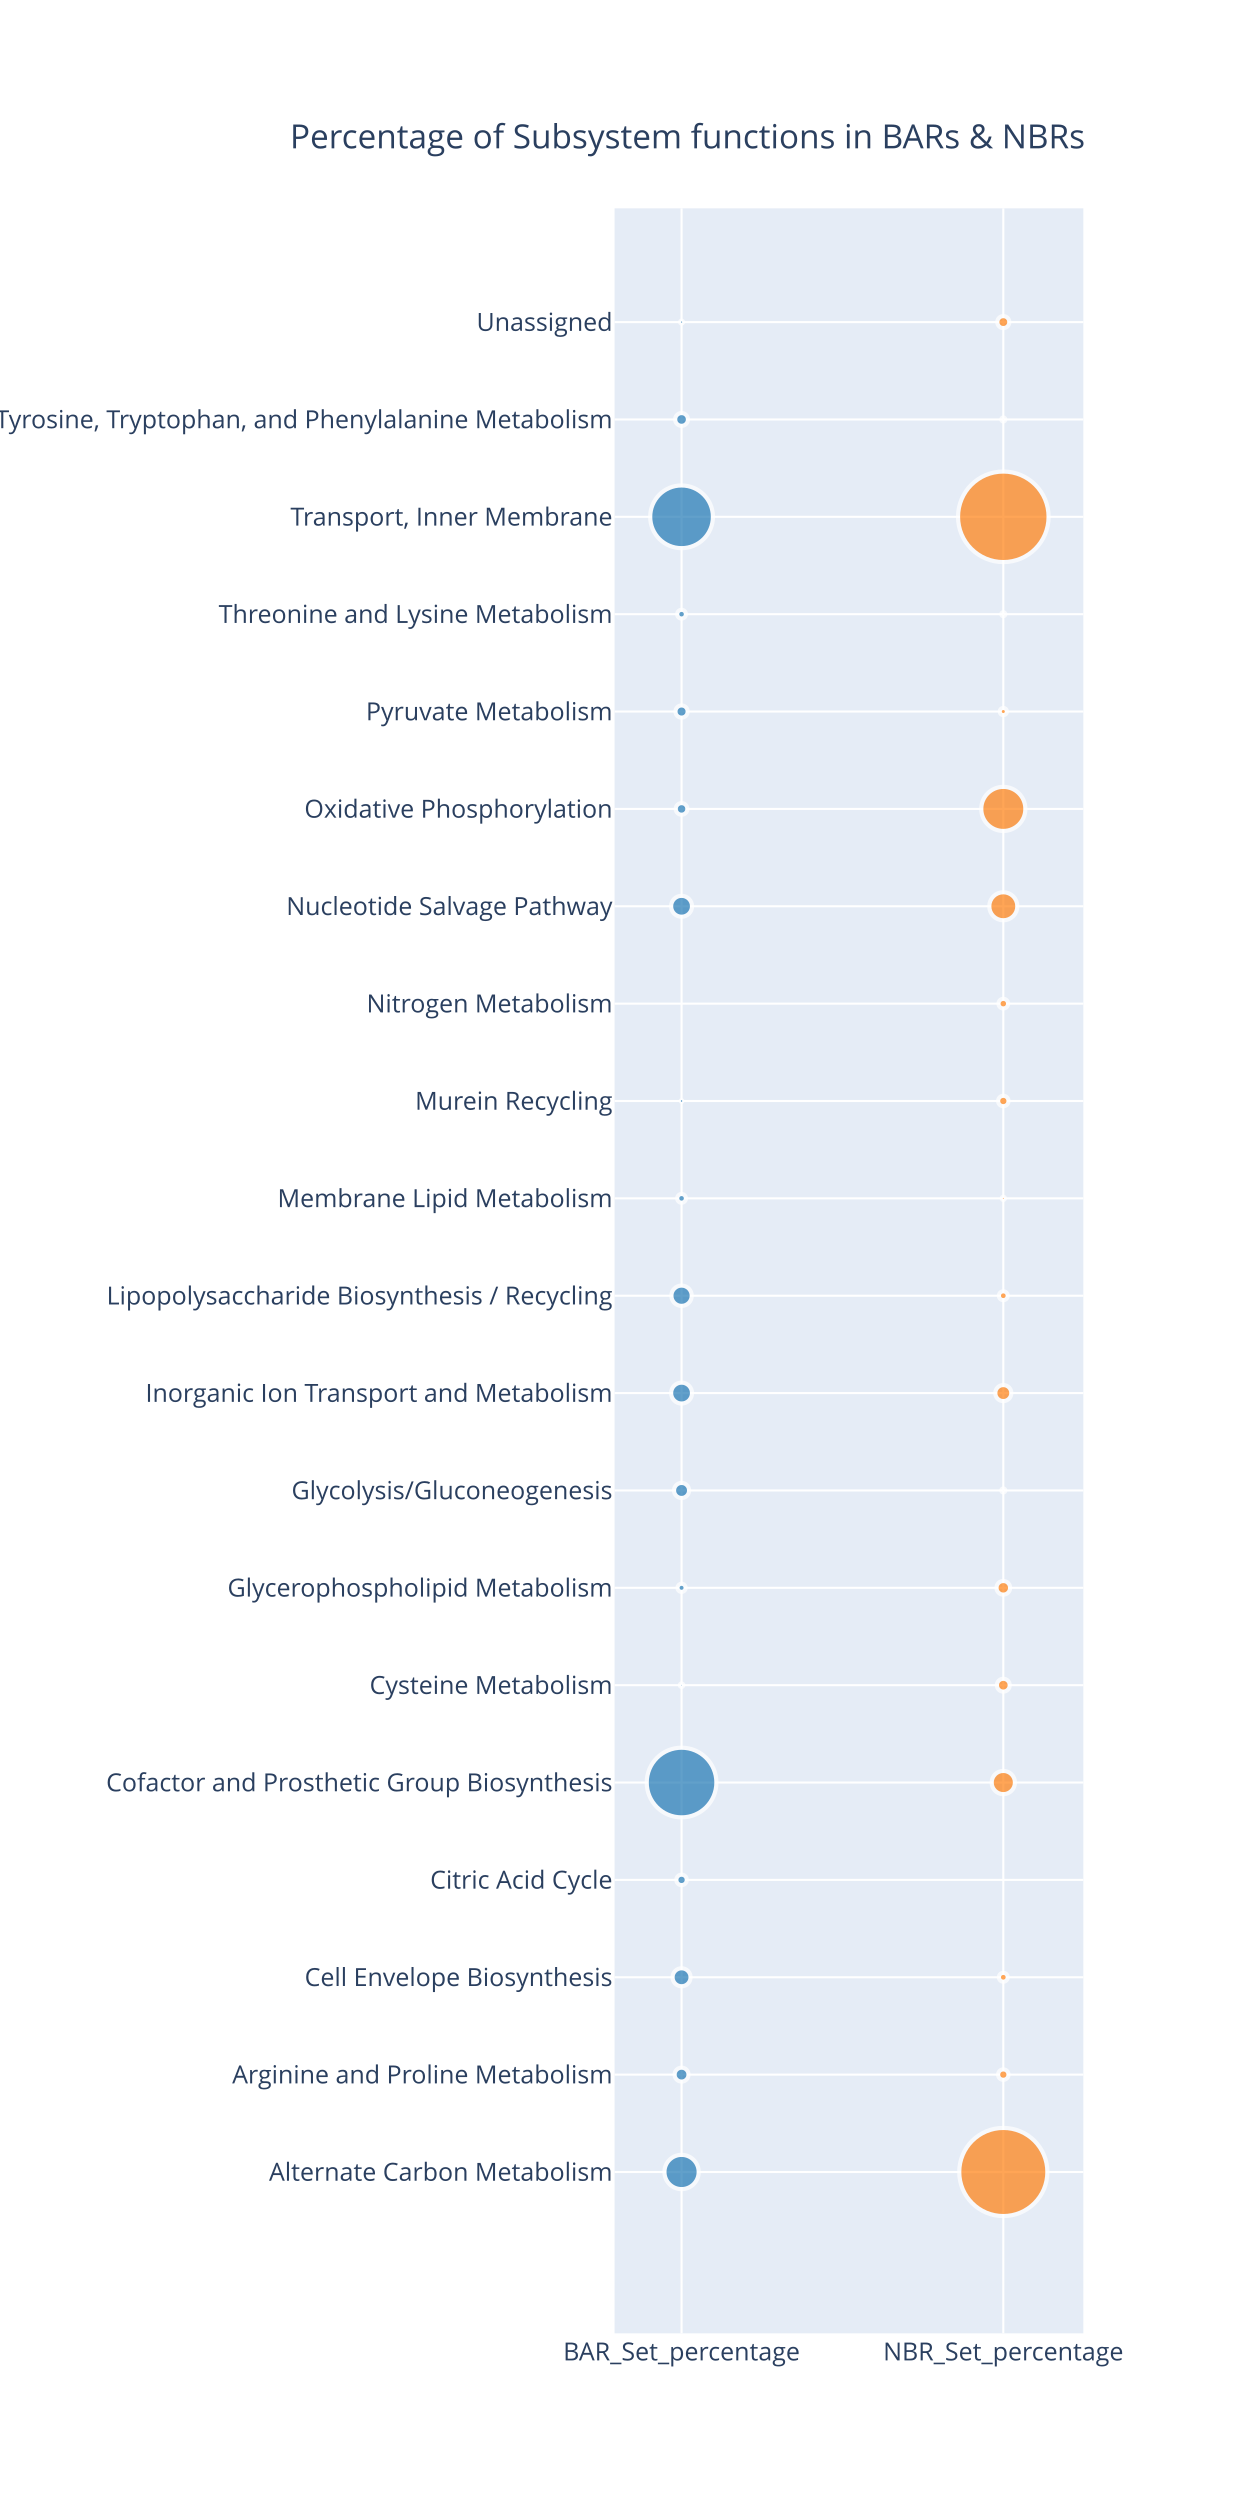
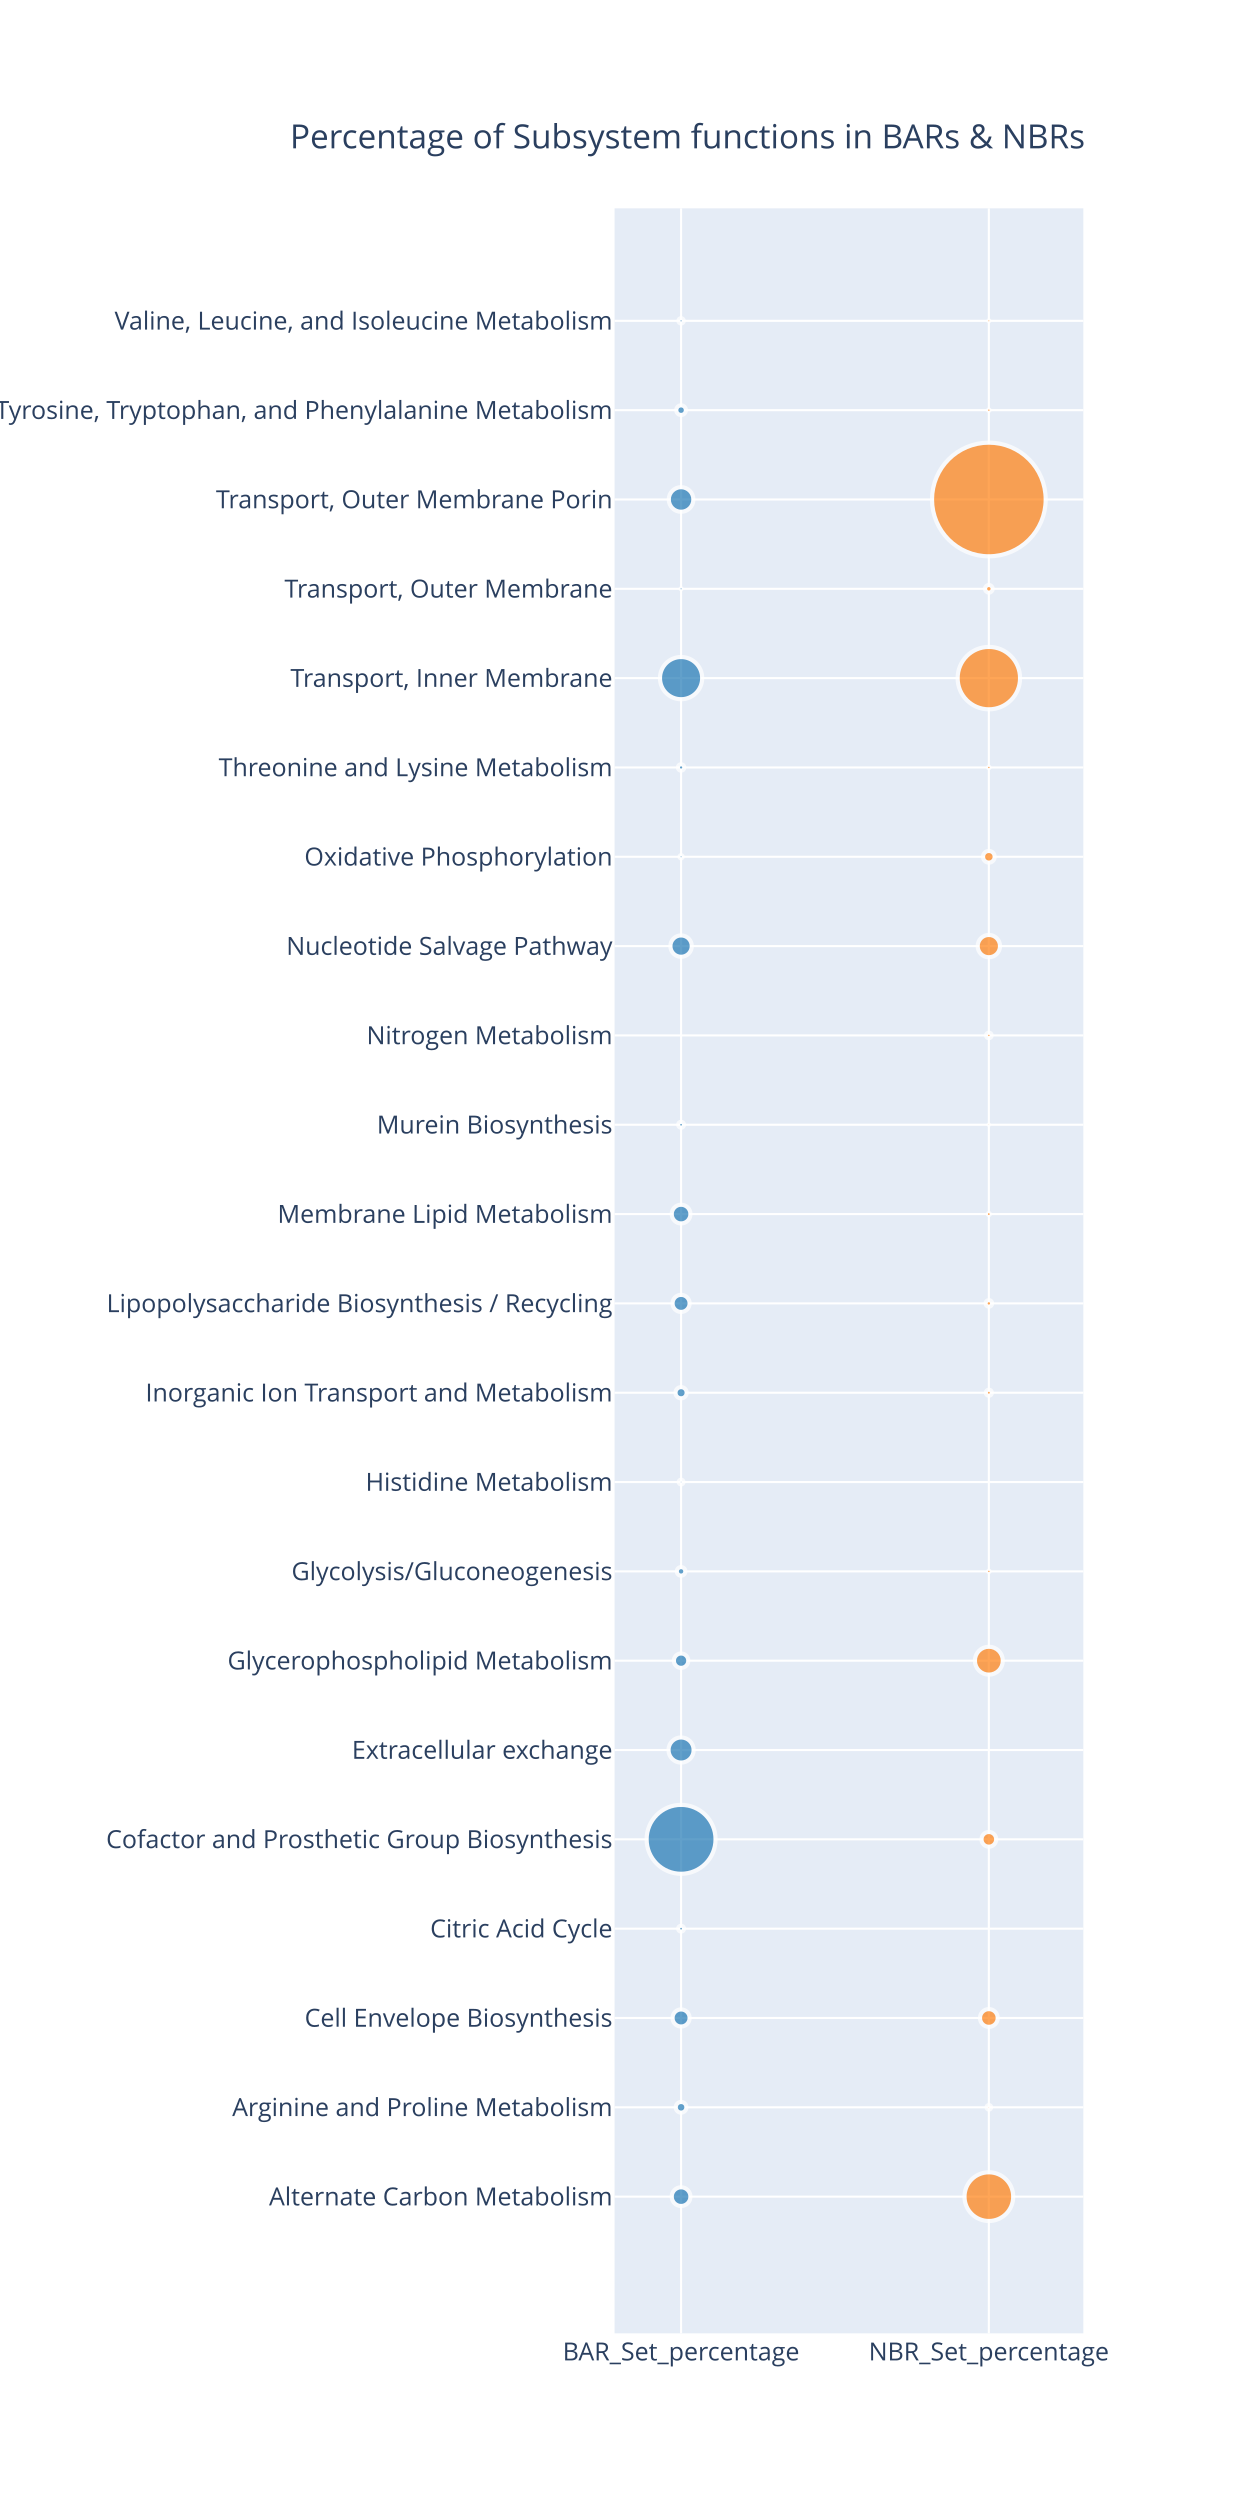
<svg xmlns="http://www.w3.org/2000/svg" class="main-svg" width="600" height="1200" style="" viewBox="0 0 600 1200">
  <rect x="0" y="0" width="600" height="1200" style="fill: rgb(255, 255, 255); fill-opacity: 1;" />
-   <defs id="defs-6259ce">
+   <defs id="defs-fc0709">
    <g class="clips">
-       <clipPath id="clip6259cexyplot" class="plotclip">
+       <clipPath id="clipfc0709xyplot" class="plotclip">
        <rect width="225" height="1020" />
      </clipPath>
-       <clipPath class="axesclip" id="clip6259cex">
+       <clipPath class="axesclip" id="clipfc0709x">
        <rect x="295" y="0" width="225" height="1200" />
      </clipPath>
-       <clipPath class="axesclip" id="clip6259cey">
+       <clipPath class="axesclip" id="clipfc0709y">
        <rect x="0" y="100" width="600" height="1020" />
      </clipPath>
-       <clipPath class="axesclip" id="clip6259cexy">
+       <clipPath class="axesclip" id="clipfc0709xy">
        <rect x="295" y="100" width="225" height="1020" />
      </clipPath>
    </g>
    <g class="gradients" />
    <g class="patterns" />
  </defs>
  <g class="bglayer">
    <rect class="bg" x="295" y="100" width="225" height="1020" style="fill: rgb(229, 236, 246); fill-opacity: 1; stroke-width: 0;" />
  </g>
  <g class="layer-below">
    <g class="imagelayer" />
    <g class="shapelayer" />
  </g>
  <g class="cartesianlayer">
    <g class="subplot xy">
      <g class="layer-subplot">
        <g class="shapelayer" />
        <g class="imagelayer" />
      </g>
      <g class="minor-gridlayer">
        <g class="x" />
        <g class="y" />
      </g>
      <g class="gridlayer">
        <g class="x">
-           <path class="xgrid crisp" transform="translate(327.15,0)" d="M0,100v1020" style="stroke: rgb(255, 255, 255); stroke-opacity: 1; stroke-width: 1px;" />
-           <path class="xgrid crisp" transform="translate(481.59,0)" d="M0,100v1020" style="stroke: rgb(255, 255, 255); stroke-opacity: 1; stroke-width: 1px;" />
+           <path class="xgrid crisp" transform="translate(326.92,0)" d="M0,100v1020" style="stroke: rgb(255, 255, 255); stroke-opacity: 1; stroke-width: 1px;" />
+           <path class="xgrid crisp" transform="translate(474.65,0)" d="M0,100v1020" style="stroke: rgb(255, 255, 255); stroke-opacity: 1; stroke-width: 1px;" />
        </g>
        <g class="y">
-           <path class="ygrid crisp" transform="translate(0,1042.56)" d="M295,0h225" style="stroke: rgb(255, 255, 255); stroke-opacity: 1; stroke-width: 1px;" />
-           <path class="ygrid crisp" transform="translate(0,995.82)" d="M295,0h225" style="stroke: rgb(255, 255, 255); stroke-opacity: 1; stroke-width: 1px;" />
-           <path class="ygrid crisp" transform="translate(0,949.09)" d="M295,0h225" style="stroke: rgb(255, 255, 255); stroke-opacity: 1; stroke-width: 1px;" />
-           <path class="ygrid crisp" transform="translate(0,902.35)" d="M295,0h225" style="stroke: rgb(255, 255, 255); stroke-opacity: 1; stroke-width: 1px;" />
-           <path class="ygrid crisp" transform="translate(0,855.62)" d="M295,0h225" style="stroke: rgb(255, 255, 255); stroke-opacity: 1; stroke-width: 1px;" />
-           <path class="ygrid crisp" transform="translate(0,808.89)" d="M295,0h225" style="stroke: rgb(255, 255, 255); stroke-opacity: 1; stroke-width: 1px;" />
-           <path class="ygrid crisp" transform="translate(0,762.15)" d="M295,0h225" style="stroke: rgb(255, 255, 255); stroke-opacity: 1; stroke-width: 1px;" />
-           <path class="ygrid crisp" transform="translate(0,715.42)" d="M295,0h225" style="stroke: rgb(255, 255, 255); stroke-opacity: 1; stroke-width: 1px;" />
-           <path class="ygrid crisp" transform="translate(0,668.68)" d="M295,0h225" style="stroke: rgb(255, 255, 255); stroke-opacity: 1; stroke-width: 1px;" />
-           <path class="ygrid crisp" transform="translate(0,621.95)" d="M295,0h225" style="stroke: rgb(255, 255, 255); stroke-opacity: 1; stroke-width: 1px;" />
-           <path class="ygrid crisp" transform="translate(0,575.21)" d="M295,0h225" style="stroke: rgb(255, 255, 255); stroke-opacity: 1; stroke-width: 1px;" />
-           <path class="ygrid crisp" transform="translate(0,528.48)" d="M295,0h225" style="stroke: rgb(255, 255, 255); stroke-opacity: 1; stroke-width: 1px;" />
-           <path class="ygrid crisp" transform="translate(0,481.75)" d="M295,0h225" style="stroke: rgb(255, 255, 255); stroke-opacity: 1; stroke-width: 1px;" />
-           <path class="ygrid crisp" transform="translate(0,435.01)" d="M295,0h225" style="stroke: rgb(255, 255, 255); stroke-opacity: 1; stroke-width: 1px;" />
-           <path class="ygrid crisp" transform="translate(0,388.28)" d="M295,0h225" style="stroke: rgb(255, 255, 255); stroke-opacity: 1; stroke-width: 1px;" />
-           <path class="ygrid crisp" transform="translate(0,341.54)" d="M295,0h225" style="stroke: rgb(255, 255, 255); stroke-opacity: 1; stroke-width: 1px;" />
-           <path class="ygrid crisp" transform="translate(0,294.81)" d="M295,0h225" style="stroke: rgb(255, 255, 255); stroke-opacity: 1; stroke-width: 1px;" />
-           <path class="ygrid crisp" transform="translate(0,248.07)" d="M295,0h225" style="stroke: rgb(255, 255, 255); stroke-opacity: 1; stroke-width: 1px;" />
-           <path class="ygrid crisp" transform="translate(0,201.34)" d="M295,0h225" style="stroke: rgb(255, 255, 255); stroke-opacity: 1; stroke-width: 1px;" />
-           <path class="ygrid crisp" transform="translate(0,154.61)" d="M295,0h225" style="stroke: rgb(255, 255, 255); stroke-opacity: 1; stroke-width: 1px;" />
+           <path class="ygrid crisp" transform="translate(0,1054.39)" d="M295,0h225" style="stroke: rgb(255, 255, 255); stroke-opacity: 1; stroke-width: 1px;" />
+           <path class="ygrid crisp" transform="translate(0,1011.51)" d="M295,0h225" style="stroke: rgb(255, 255, 255); stroke-opacity: 1; stroke-width: 1px;" />
+           <path class="ygrid crisp" transform="translate(0,968.63)" d="M295,0h225" style="stroke: rgb(255, 255, 255); stroke-opacity: 1; stroke-width: 1px;" />
+           <path class="ygrid crisp" transform="translate(0,925.76)" d="M295,0h225" style="stroke: rgb(255, 255, 255); stroke-opacity: 1; stroke-width: 1px;" />
+           <path class="ygrid crisp" transform="translate(0,882.88)" d="M295,0h225" style="stroke: rgb(255, 255, 255); stroke-opacity: 1; stroke-width: 1px;" />
+           <path class="ygrid crisp" transform="translate(0,840.01)" d="M295,0h225" style="stroke: rgb(255, 255, 255); stroke-opacity: 1; stroke-width: 1px;" />
+           <path class="ygrid crisp" transform="translate(0,797.13)" d="M295,0h225" style="stroke: rgb(255, 255, 255); stroke-opacity: 1; stroke-width: 1px;" />
+           <path class="ygrid crisp" transform="translate(0,754.26)" d="M295,0h225" style="stroke: rgb(255, 255, 255); stroke-opacity: 1; stroke-width: 1px;" />
+           <path class="ygrid crisp" transform="translate(0,711.38)" d="M295,0h225" style="stroke: rgb(255, 255, 255); stroke-opacity: 1; stroke-width: 1px;" />
+           <path class="ygrid crisp" transform="translate(0,668.51)" d="M295,0h225" style="stroke: rgb(255, 255, 255); stroke-opacity: 1; stroke-width: 1px;" />
+           <path class="ygrid crisp" transform="translate(0,625.63)" d="M295,0h225" style="stroke: rgb(255, 255, 255); stroke-opacity: 1; stroke-width: 1px;" />
+           <path class="ygrid crisp" transform="translate(0,582.76)" d="M295,0h225" style="stroke: rgb(255, 255, 255); stroke-opacity: 1; stroke-width: 1px;" />
+           <path class="ygrid crisp" transform="translate(0,539.88)" d="M295,0h225" style="stroke: rgb(255, 255, 255); stroke-opacity: 1; stroke-width: 1px;" />
+           <path class="ygrid crisp" transform="translate(0,497)" d="M295,0h225" style="stroke: rgb(255, 255, 255); stroke-opacity: 1; stroke-width: 1px;" />
+           <path class="ygrid crisp" transform="translate(0,454.13)" d="M295,0h225" style="stroke: rgb(255, 255, 255); stroke-opacity: 1; stroke-width: 1px;" />
+           <path class="ygrid crisp" transform="translate(0,411.25)" d="M295,0h225" style="stroke: rgb(255, 255, 255); stroke-opacity: 1; stroke-width: 1px;" />
+           <path class="ygrid crisp" transform="translate(0,368.38)" d="M295,0h225" style="stroke: rgb(255, 255, 255); stroke-opacity: 1; stroke-width: 1px;" />
+           <path class="ygrid crisp" transform="translate(0,325.5)" d="M295,0h225" style="stroke: rgb(255, 255, 255); stroke-opacity: 1; stroke-width: 1px;" />
+           <path class="ygrid crisp" transform="translate(0,282.63)" d="M295,0h225" style="stroke: rgb(255, 255, 255); stroke-opacity: 1; stroke-width: 1px;" />
+           <path class="ygrid crisp" transform="translate(0,239.75)" d="M295,0h225" style="stroke: rgb(255, 255, 255); stroke-opacity: 1; stroke-width: 1px;" />
+           <path class="ygrid crisp" transform="translate(0,196.88)" d="M295,0h225" style="stroke: rgb(255, 255, 255); stroke-opacity: 1; stroke-width: 1px;" />
+           <path class="ygrid crisp" transform="translate(0,154)" d="M295,0h225" style="stroke: rgb(255, 255, 255); stroke-opacity: 1; stroke-width: 1px;" />
        </g>
      </g>
      <g class="zerolinelayer" />
      <path class="xlines-below" />
      <path class="ylines-below" />
      <g class="overlines-below" />
      <g class="xaxislayer-below" />
      <g class="yaxislayer-below" />
      <g class="overaxes-below" />
-       <g class="plot" transform="translate(295,100)" clip-path="url(#clip6259cexyplot)">
+       <g class="plot" transform="translate(295,100)" clip-path="url(#clipfc0709xyplot)">
        <g class="scatterlayer mlayer">
-           <g class="trace scatter trace36ea97" style="stroke-miterlimit: 2; opacity: 1;">
+           <g class="trace scatter tracefb4ffe" style="stroke-miterlimit: 2; opacity: 1;">
            <g class="fills" />
            <g class="errorbars" />
            <g class="lines" />
            <g class="points">
-               <path class="point" transform="translate(32.15,942.56)" d="M8.22,0A8.22,8.22 0 1,1 0,-8.22A8.22,8.22 0 0,1 8.22,0Z" style="opacity: 0.7; stroke-width: 2px; fill: rgb(31, 119, 180); fill-opacity: 1; stroke: rgb(255, 255, 255); stroke-opacity: 1;" />
-               <path class="point" transform="translate(32.15,895.82)" d="M3.34,0A3.34,3.34 0 1,1 0,-3.34A3.34,3.34 0 0,1 3.34,0Z" style="opacity: 0.7; stroke-width: 2px; fill: rgb(31, 119, 180); fill-opacity: 1; stroke: rgb(255, 255, 255); stroke-opacity: 1;" />
-               <path class="point" transform="translate(32.15,849.09)" d="M4.32,0A4.32,4.32 0 1,1 0,-4.32A4.32,4.32 0 0,1 4.32,0Z" style="opacity: 0.7; stroke-width: 2px; fill: rgb(31, 119, 180); fill-opacity: 1; stroke: rgb(255, 255, 255); stroke-opacity: 1;" />
-               <path class="point" transform="translate(32.15,802.35)" d="M2.51,0A2.51,2.51 0 1,1 0,-2.51A2.51,2.51 0 0,1 2.51,0Z" style="opacity: 0.7; stroke-width: 2px; fill: rgb(31, 119, 180); fill-opacity: 1; stroke: rgb(255, 255, 255); stroke-opacity: 1;" />
-               <path class="point" transform="translate(32.15,755.62)" d="M16.72,0A16.72,16.72 0 1,1 0,-16.72A16.72,16.72 0 0,1 16.72,0Z" style="opacity: 0.7; stroke-width: 2px; fill: rgb(31, 119, 180); fill-opacity: 1; stroke: rgb(255, 255, 255); stroke-opacity: 1;" />
-               <path class="point" transform="translate(32.15,708.89)" d="M0.84,0A0.84,0.84 0 1,1 0,-0.84A0.84,0.84 0 0,1 0.84,0Z" style="opacity: 0.7; stroke-width: 2px; fill: rgb(31, 119, 180); fill-opacity: 1; stroke: rgb(255, 255, 255); stroke-opacity: 1;" />
-               <path class="point" transform="translate(32.15,662.15)" d="M1.95,0A1.95,1.95 0 1,1 0,-1.95A1.95,1.95 0 0,1 1.95,0Z" style="opacity: 0.7; stroke-width: 2px; fill: rgb(31, 119, 180); fill-opacity: 1; stroke: rgb(255, 255, 255); stroke-opacity: 1;" />
-               <path class="point" transform="translate(32.15,615.42)" d="M3.62,0A3.62,3.62 0 1,1 0,-3.62A3.62,3.62 0 0,1 3.62,0Z" style="opacity: 0.7; stroke-width: 2px; fill: rgb(31, 119, 180); fill-opacity: 1; stroke: rgb(255, 255, 255); stroke-opacity: 1;" />
-               <path class="point" transform="translate(32.15,568.68)" d="M5.02,0A5.02,5.02 0 1,1 0,-5.02A5.02,5.02 0 0,1 5.02,0Z" style="opacity: 0.7; stroke-width: 2px; fill: rgb(31, 119, 180); fill-opacity: 1; stroke: rgb(255, 255, 255); stroke-opacity: 1;" />
-               <path class="point" transform="translate(32.15,521.95)" d="M4.88,0A4.88,4.88 0 1,1 0,-4.88A4.88,4.88 0 0,1 4.88,0Z" style="opacity: 0.7; stroke-width: 2px; fill: rgb(31, 119, 180); fill-opacity: 1; stroke: rgb(255, 255, 255); stroke-opacity: 1;" />
-               <path class="point" transform="translate(32.15,475.21)" d="M2.09,0A2.09,2.09 0 1,1 0,-2.09A2.09,2.09 0 0,1 2.09,0Z" style="opacity: 0.7; stroke-width: 2px; fill: rgb(31, 119, 180); fill-opacity: 1; stroke: rgb(255, 255, 255); stroke-opacity: 1;" />
-               <path class="point" transform="translate(32.15,428.48)" d="M0.42,0A0.42,0.42 0 1,1 0,-0.42A0.42,0.42 0 0,1 0.42,0Z" style="opacity: 0.7; stroke-width: 2px; fill: rgb(31, 119, 180); fill-opacity: 1; stroke: rgb(255, 255, 255); stroke-opacity: 1;" />
-               <path class="point" transform="translate(32.15,381.75)" d="M0,0A0,0 0 1,1 0,-0A0,0 0 0,1 0,0Z" style="opacity: 0.7; stroke-width: 2px; fill: rgb(31, 119, 180); fill-opacity: 1; stroke: rgb(255, 255, 255); stroke-opacity: 1;" />
-               <path class="point" transform="translate(32.15,335.01)" d="M5.02,0A5.02,5.02 0 1,1 0,-5.02A5.02,5.02 0 0,1 5.02,0Z" style="opacity: 0.7; stroke-width: 2px; fill: rgb(31, 119, 180); fill-opacity: 1; stroke: rgb(255, 255, 255); stroke-opacity: 1;" />
-               <path class="point" transform="translate(32.15,288.28)" d="M2.79,0A2.79,2.79 0 1,1 0,-2.79A2.79,2.79 0 0,1 2.79,0Z" style="opacity: 0.7; stroke-width: 2px; fill: rgb(31, 119, 180); fill-opacity: 1; stroke: rgb(255, 255, 255); stroke-opacity: 1;" />
-               <path class="point" transform="translate(32.15,241.54)" d="M2.93,0A2.93,2.93 0 1,1 0,-2.93A2.93,2.93 0 0,1 2.93,0Z" style="opacity: 0.7; stroke-width: 2px; fill: rgb(31, 119, 180); fill-opacity: 1; stroke: rgb(255, 255, 255); stroke-opacity: 1;" />
-               <path class="point" transform="translate(32.15,194.81)" d="M2.09,0A2.09,2.09 0 1,1 0,-2.09A2.09,2.09 0 0,1 2.09,0Z" style="opacity: 0.7; stroke-width: 2px; fill: rgb(31, 119, 180); fill-opacity: 1; stroke: rgb(255, 255, 255); stroke-opacity: 1;" />
-               <path class="point" transform="translate(32.15,148.07)" d="M15.05,0A15.05,15.05 0 1,1 0,-15.05A15.05,15.05 0 0,1 15.05,0Z" style="opacity: 0.7; stroke-width: 2px; fill: rgb(31, 119, 180); fill-opacity: 1; stroke: rgb(255, 255, 255); stroke-opacity: 1;" />
-               <path class="point" transform="translate(32.15,101.34)" d="M3.07,0A3.07,3.07 0 1,1 0,-3.07A3.07,3.07 0 0,1 3.07,0Z" style="opacity: 0.7; stroke-width: 2px; fill: rgb(31, 119, 180); fill-opacity: 1; stroke: rgb(255, 255, 255); stroke-opacity: 1;" />
-               <path class="point" transform="translate(32.15,54.61)" d="M0.7,0A0.7,0.7 0 1,1 0,-0.7A0.7,0.7 0 0,1 0.7,0Z" style="opacity: 0.7; stroke-width: 2px; fill: rgb(31, 119, 180); fill-opacity: 1; stroke: rgb(255, 255, 255); stroke-opacity: 1;" />
+               <path class="point" transform="translate(31.92,954.39)" d="M4.49,0A4.49,4.49 0 1,1 0,-4.49A4.49,4.49 0 0,1 4.49,0Z" style="opacity: 0.7; stroke-width: 2px; fill: rgb(31, 119, 180); fill-opacity: 1; stroke: rgb(255, 255, 255); stroke-opacity: 1;" />
+               <path class="point" transform="translate(31.92,911.51)" d="M2.56,0A2.56,2.56 0 1,1 0,-2.56A2.56,2.56 0 0,1 2.56,0Z" style="opacity: 0.7; stroke-width: 2px; fill: rgb(31, 119, 180); fill-opacity: 1; stroke: rgb(255, 255, 255); stroke-opacity: 1;" />
+               <path class="point" transform="translate(31.92,868.63)" d="M4.1,0A4.1,4.1 0 1,1 0,-4.1A4.1,4.1 0 0,1 4.1,0Z" style="opacity: 0.7; stroke-width: 2px; fill: rgb(31, 119, 180); fill-opacity: 1; stroke: rgb(255, 255, 255); stroke-opacity: 1;" />
+               <path class="point" transform="translate(31.92,825.76)" d="M1.41,0A1.41,1.41 0 1,1 0,-1.41A1.41,1.41 0 0,1 1.41,0Z" style="opacity: 0.7; stroke-width: 2px; fill: rgb(31, 119, 180); fill-opacity: 1; stroke: rgb(255, 255, 255); stroke-opacity: 1;" />
+               <path class="point" transform="translate(31.92,782.88)" d="M16.54,0A16.54,16.54 0 1,1 0,-16.54A16.54,16.54 0 0,1 16.54,0Z" style="opacity: 0.7; stroke-width: 2px; fill: rgb(31, 119, 180); fill-opacity: 1; stroke: rgb(255, 255, 255); stroke-opacity: 1;" />
+               <path class="point" transform="translate(31.92,740.01)" d="M6.03,0A6.03,6.03 0 1,1 0,-6.03A6.03,6.03 0 0,1 6.03,0Z" style="opacity: 0.7; stroke-width: 2px; fill: rgb(31, 119, 180); fill-opacity: 1; stroke: rgb(255, 255, 255); stroke-opacity: 1;" />
+               <path class="point" transform="translate(31.92,697.13)" d="M3.46,0A3.46,3.46 0 1,1 0,-3.46A3.46,3.46 0 0,1 3.46,0Z" style="opacity: 0.7; stroke-width: 2px; fill: rgb(31, 119, 180); fill-opacity: 1; stroke: rgb(255, 255, 255); stroke-opacity: 1;" />
+               <path class="point" transform="translate(31.92,654.26)" d="M2.05,0A2.05,2.05 0 1,1 0,-2.05A2.05,2.05 0 0,1 2.05,0Z" style="opacity: 0.7; stroke-width: 2px; fill: rgb(31, 119, 180); fill-opacity: 1; stroke: rgb(255, 255, 255); stroke-opacity: 1;" />
+               <path class="point" transform="translate(31.92,611.38)" d="M1.15,0A1.15,1.15 0 1,1 0,-1.15A1.15,1.15 0 0,1 1.15,0Z" style="opacity: 0.7; stroke-width: 2px; fill: rgb(31, 119, 180); fill-opacity: 1; stroke: rgb(255, 255, 255); stroke-opacity: 1;" />
+               <path class="point" transform="translate(31.92,568.51)" d="M2.69,0A2.69,2.69 0 1,1 0,-2.69A2.69,2.69 0 0,1 2.69,0Z" style="opacity: 0.7; stroke-width: 2px; fill: rgb(31, 119, 180); fill-opacity: 1; stroke: rgb(255, 255, 255); stroke-opacity: 1;" />
+               <path class="point" transform="translate(31.92,525.63)" d="M4.1,0A4.1,4.1 0 1,1 0,-4.1A4.1,4.1 0 0,1 4.1,0Z" style="opacity: 0.7; stroke-width: 2px; fill: rgb(31, 119, 180); fill-opacity: 1; stroke: rgb(255, 255, 255); stroke-opacity: 1;" />
+               <path class="point" transform="translate(31.92,482.76)" d="M4.49,0A4.49,4.49 0 1,1 0,-4.49A4.49,4.49 0 0,1 4.49,0Z" style="opacity: 0.7; stroke-width: 2px; fill: rgb(31, 119, 180); fill-opacity: 1; stroke: rgb(255, 255, 255); stroke-opacity: 1;" />
+               <path class="point" transform="translate(31.92,439.88)" d="M1.41,0A1.41,1.41 0 1,1 0,-1.41A1.41,1.41 0 0,1 1.41,0Z" style="opacity: 0.7; stroke-width: 2px; fill: rgb(31, 119, 180); fill-opacity: 1; stroke: rgb(255, 255, 255); stroke-opacity: 1;" />
+               <path class="point" transform="translate(31.92,397)" d="M0,0A0,0 0 1,1 0,-0A0,0 0 0,1 0,0Z" style="opacity: 0.7; stroke-width: 2px; fill: rgb(31, 119, 180); fill-opacity: 1; stroke: rgb(255, 255, 255); stroke-opacity: 1;" />
+               <path class="point" transform="translate(31.92,354.13)" d="M5.13,0A5.13,5.13 0 1,1 0,-5.13A5.13,5.13 0 0,1 5.13,0Z" style="opacity: 0.7; stroke-width: 2px; fill: rgb(31, 119, 180); fill-opacity: 1; stroke: rgb(255, 255, 255); stroke-opacity: 1;" />
+               <path class="point" transform="translate(31.92,311.25)" d="M0.77,0A0.77,0.77 0 1,1 0,-0.77A0.77,0.77 0 0,1 0.77,0Z" style="opacity: 0.7; stroke-width: 2px; fill: rgb(31, 119, 180); fill-opacity: 1; stroke: rgb(255, 255, 255); stroke-opacity: 1;" />
+               <path class="point" transform="translate(31.92,268.38)" d="M1.54,0A1.54,1.54 0 1,1 0,-1.54A1.54,1.54 0 0,1 1.54,0Z" style="opacity: 0.7; stroke-width: 2px; fill: rgb(31, 119, 180); fill-opacity: 1; stroke: rgb(255, 255, 255); stroke-opacity: 1;" />
+               <path class="point" transform="translate(31.92,225.5)" d="M10.13,0A10.13,10.13 0 1,1 0,-10.13A10.13,10.13 0 0,1 10.13,0Z" style="opacity: 0.7; stroke-width: 2px; fill: rgb(31, 119, 180); fill-opacity: 1; stroke: rgb(255, 255, 255); stroke-opacity: 1;" />
+               <path class="point" transform="translate(31.92,182.63)" d="M0.26,0A0.26,0.26 0 1,1 0,-0.26A0.26,0.26 0 0,1 0.26,0Z" style="opacity: 0.7; stroke-width: 2px; fill: rgb(31, 119, 180); fill-opacity: 1; stroke: rgb(255, 255, 255); stroke-opacity: 1;" />
+               <path class="point" transform="translate(31.92,139.75)" d="M5.9,0A5.9,5.9 0 1,1 0,-5.9A5.9,5.9 0 0,1 5.9,0Z" style="opacity: 0.7; stroke-width: 2px; fill: rgb(31, 119, 180); fill-opacity: 1; stroke: rgb(255, 255, 255); stroke-opacity: 1;" />
+               <path class="point" transform="translate(31.92,96.88)" d="M2.31,0A2.31,2.31 0 1,1 0,-2.31A2.31,2.31 0 0,1 2.31,0Z" style="opacity: 0.7; stroke-width: 2px; fill: rgb(31, 119, 180); fill-opacity: 1; stroke: rgb(255, 255, 255); stroke-opacity: 1;" />
+               <path class="point" transform="translate(31.92,54)" d="M1.28,0A1.28,1.28 0 1,1 0,-1.28A1.28,1.28 0 0,1 1.28,0Z" style="opacity: 0.7; stroke-width: 2px; fill: rgb(31, 119, 180); fill-opacity: 1; stroke: rgb(255, 255, 255); stroke-opacity: 1;" />
            </g>
            <g class="text" />
          </g>
-           <g class="trace scatter tracebbd224" style="stroke-miterlimit: 2; opacity: 1;">
+           <g class="trace scatter trace07540c" style="stroke-miterlimit: 2; opacity: 1;">
            <g class="fills" />
            <g class="errorbars" />
            <g class="lines" />
            <g class="points">
-               <path class="point" transform="translate(186.59,942.56)" d="M21.15,0A21.15,21.15 0 1,1 0,-21.15A21.15,21.15 0 0,1 21.15,0Z" style="opacity: 0.7; stroke-width: 2px; fill: rgb(255, 127, 14); fill-opacity: 1; stroke: rgb(255, 255, 255); stroke-opacity: 1;" />
-               <path class="point" transform="translate(186.59,895.82)" d="M2.5,0A2.5,2.5 0 1,1 0,-2.5A2.5,2.5 0 0,1 2.5,0Z" style="opacity: 0.7; stroke-width: 2px; fill: rgb(255, 127, 14); fill-opacity: 1; stroke: rgb(255, 255, 255); stroke-opacity: 1;" />
-               <path class="point" transform="translate(186.59,849.09)" d="M2.12,0A2.12,2.12 0 1,1 0,-2.12A2.12,2.12 0 0,1 2.12,0Z" style="opacity: 0.7; stroke-width: 2px; fill: rgb(255, 127, 14); fill-opacity: 1; stroke: rgb(255, 255, 255); stroke-opacity: 1;" />
-               <path class="point" transform="translate(186.59,802.35)" d="M0,0A0,0 0 1,1 0,-0A0,0 0 0,1 0,0Z" style="opacity: 0.7; stroke-width: 2px; fill: rgb(255, 127, 14); fill-opacity: 1; stroke: rgb(255, 255, 255); stroke-opacity: 1;" />
-               <path class="point" transform="translate(186.59,755.62)" d="M5.58,0A5.58,5.58 0 1,1 0,-5.58A5.58,5.58 0 0,1 5.58,0Z" style="opacity: 0.7; stroke-width: 2px; fill: rgb(255, 127, 14); fill-opacity: 1; stroke: rgb(255, 255, 255); stroke-opacity: 1;" />
-               <path class="point" transform="translate(186.59,708.89)" d="M3.08,0A3.08,3.08 0 1,1 0,-3.08A3.08,3.08 0 0,1 3.08,0Z" style="opacity: 0.7; stroke-width: 2px; fill: rgb(255, 127, 14); fill-opacity: 1; stroke: rgb(255, 255, 255); stroke-opacity: 1;" />
-               <path class="point" transform="translate(186.59,662.15)" d="M3.27,0A3.27,3.27 0 1,1 0,-3.27A3.27,3.27 0 0,1 3.27,0Z" style="opacity: 0.7; stroke-width: 2px; fill: rgb(255, 127, 14); fill-opacity: 1; stroke: rgb(255, 255, 255); stroke-opacity: 1;" />
-               <path class="point" transform="translate(186.59,615.42)" d="M0.96,0A0.96,0.96 0 1,1 0,-0.96A0.96,0.96 0 0,1 0.96,0Z" style="opacity: 0.7; stroke-width: 2px; fill: rgb(255, 127, 14); fill-opacity: 1; stroke: rgb(255, 255, 255); stroke-opacity: 1;" />
-               <path class="point" transform="translate(186.59,568.68)" d="M3.85,0A3.85,3.85 0 1,1 0,-3.85A3.85,3.85 0 0,1 3.85,0Z" style="opacity: 0.7; stroke-width: 2px; fill: rgb(255, 127, 14); fill-opacity: 1; stroke: rgb(255, 255, 255); stroke-opacity: 1;" />
-               <path class="point" transform="translate(186.59,521.95)" d="M2.12,0A2.12,2.12 0 1,1 0,-2.12A2.12,2.12 0 0,1 2.12,0Z" style="opacity: 0.7; stroke-width: 2px; fill: rgb(255, 127, 14); fill-opacity: 1; stroke: rgb(255, 255, 255); stroke-opacity: 1;" />
-               <path class="point" transform="translate(186.59,475.21)" d="M0.77,0A0.77,0.77 0 1,1 0,-0.77A0.77,0.77 0 0,1 0.77,0Z" style="opacity: 0.7; stroke-width: 2px; fill: rgb(255, 127, 14); fill-opacity: 1; stroke: rgb(255, 255, 255); stroke-opacity: 1;" />
-               <path class="point" transform="translate(186.59,428.48)" d="M2.5,0A2.5,2.5 0 1,1 0,-2.5A2.5,2.5 0 0,1 2.5,0Z" style="opacity: 0.7; stroke-width: 2px; fill: rgb(255, 127, 14); fill-opacity: 1; stroke: rgb(255, 255, 255); stroke-opacity: 1;" />
-               <path class="point" transform="translate(186.59,381.75)" d="M2.31,0A2.31,2.31 0 1,1 0,-2.31A2.31,2.31 0 0,1 2.31,0Z" style="opacity: 0.7; stroke-width: 2px; fill: rgb(255, 127, 14); fill-opacity: 1; stroke: rgb(255, 255, 255); stroke-opacity: 1;" />
-               <path class="point" transform="translate(186.59,335.01)" d="M6.73,0A6.73,6.73 0 1,1 0,-6.73A6.73,6.73 0 0,1 6.73,0Z" style="opacity: 0.7; stroke-width: 2px; fill: rgb(255, 127, 14); fill-opacity: 1; stroke: rgb(255, 255, 255); stroke-opacity: 1;" />
-               <path class="point" transform="translate(186.59,288.28)" d="M10.58,0A10.58,10.58 0 1,1 0,-10.58A10.58,10.58 0 0,1 10.58,0Z" style="opacity: 0.7; stroke-width: 2px; fill: rgb(255, 127, 14); fill-opacity: 1; stroke: rgb(255, 255, 255); stroke-opacity: 1;" />
-               <path class="point" transform="translate(186.59,241.54)" d="M1.73,0A1.73,1.73 0 1,1 0,-1.73A1.73,1.73 0 0,1 1.73,0Z" style="opacity: 0.7; stroke-width: 2px; fill: rgb(255, 127, 14); fill-opacity: 1; stroke: rgb(255, 255, 255); stroke-opacity: 1;" />
-               <path class="point" transform="translate(186.59,194.81)" d="M0.96,0A0.96,0.96 0 1,1 0,-0.96A0.96,0.96 0 0,1 0.96,0Z" style="opacity: 0.7; stroke-width: 2px; fill: rgb(255, 127, 14); fill-opacity: 1; stroke: rgb(255, 255, 255); stroke-opacity: 1;" />
-               <path class="point" transform="translate(186.59,148.07)" d="M21.73,0A21.73,21.73 0 1,1 0,-21.73A21.73,21.73 0 0,1 21.73,0Z" style="opacity: 0.7; stroke-width: 2px; fill: rgb(255, 127, 14); fill-opacity: 1; stroke: rgb(255, 255, 255); stroke-opacity: 1;" />
-               <path class="point" transform="translate(186.59,101.34)" d="M0.96,0A0.96,0.96 0 1,1 0,-0.96A0.96,0.96 0 0,1 0.96,0Z" style="opacity: 0.7; stroke-width: 2px; fill: rgb(255, 127, 14); fill-opacity: 1; stroke: rgb(255, 255, 255); stroke-opacity: 1;" />
-               <path class="point" transform="translate(186.59,54.61)" d="M2.88,0A2.88,2.88 0 1,1 0,-2.88A2.88,2.88 0 0,1 2.88,0Z" style="opacity: 0.7; stroke-width: 2px; fill: rgb(255, 127, 14); fill-opacity: 1; stroke: rgb(255, 255, 255); stroke-opacity: 1;" />
+               <path class="point" transform="translate(179.65,954.39)" d="M11.69,0A11.69,11.69 0 1,1 0,-11.69A11.69,11.69 0 0,1 11.69,0Z" style="opacity: 0.7; stroke-width: 2px; fill: rgb(255, 127, 14); fill-opacity: 1; stroke: rgb(255, 255, 255); stroke-opacity: 1;" />
+               <path class="point" transform="translate(179.65,911.51)" d="M1.1,0A1.1,1.1 0 1,1 0,-1.1A1.1,1.1 0 0,1 1.1,0Z" style="opacity: 0.7; stroke-width: 2px; fill: rgb(255, 127, 14); fill-opacity: 1; stroke: rgb(255, 255, 255); stroke-opacity: 1;" />
+               <path class="point" transform="translate(179.65,868.63)" d="M4.26,0A4.26,4.26 0 1,1 0,-4.26A4.26,4.26 0 0,1 4.26,0Z" style="opacity: 0.7; stroke-width: 2px; fill: rgb(255, 127, 14); fill-opacity: 1; stroke: rgb(255, 255, 255); stroke-opacity: 1;" />
+               <path class="point" transform="translate(179.65,825.76)" d="M0,0A0,0 0 1,1 0,-0A0,0 0 0,1 0,0Z" style="opacity: 0.7; stroke-width: 2px; fill: rgb(255, 127, 14); fill-opacity: 1; stroke: rgb(255, 255, 255); stroke-opacity: 1;" />
+               <path class="point" transform="translate(179.65,782.88)" d="M3.53,0A3.53,3.53 0 1,1 0,-3.53A3.53,3.53 0 0,1 3.53,0Z" style="opacity: 0.7; stroke-width: 2px; fill: rgb(255, 127, 14); fill-opacity: 1; stroke: rgb(255, 255, 255); stroke-opacity: 1;" />
+               <path class="point" transform="translate(179.65,740.01)" d="M0,0A0,0 0 1,1 0,-0A0,0 0 0,1 0,0Z" style="opacity: 0.7; stroke-width: 2px; fill: rgb(255, 127, 14); fill-opacity: 1; stroke: rgb(255, 255, 255); stroke-opacity: 1;" />
+               <path class="point" transform="translate(179.65,697.13)" d="M6.7,0A6.7,6.7 0 1,1 0,-6.7A6.7,6.7 0 0,1 6.7,0Z" style="opacity: 0.7; stroke-width: 2px; fill: rgb(255, 127, 14); fill-opacity: 1; stroke: rgb(255, 255, 255); stroke-opacity: 1;" />
+               <path class="point" transform="translate(179.65,654.26)" d="M0.37,0A0.37,0.37 0 1,1 0,-0.37A0.37,0.37 0 0,1 0.37,0Z" style="opacity: 0.7; stroke-width: 2px; fill: rgb(255, 127, 14); fill-opacity: 1; stroke: rgb(255, 255, 255); stroke-opacity: 1;" />
+               <path class="point" transform="translate(179.65,611.38)" d="M0,0A0,0 0 1,1 0,-0A0,0 0 0,1 0,0Z" style="opacity: 0.7; stroke-width: 2px; fill: rgb(255, 127, 14); fill-opacity: 1; stroke: rgb(255, 255, 255); stroke-opacity: 1;" />
+               <path class="point" transform="translate(179.65,568.51)" d="M1.46,0A1.46,1.46 0 1,1 0,-1.46A1.46,1.46 0 0,1 1.46,0Z" style="opacity: 0.7; stroke-width: 2px; fill: rgb(255, 127, 14); fill-opacity: 1; stroke: rgb(255, 255, 255); stroke-opacity: 1;" />
+               <path class="point" transform="translate(179.65,525.63)" d="M1.58,0A1.58,1.58 0 1,1 0,-1.58A1.58,1.58 0 0,1 1.58,0Z" style="opacity: 0.7; stroke-width: 2px; fill: rgb(255, 127, 14); fill-opacity: 1; stroke: rgb(255, 255, 255); stroke-opacity: 1;" />
+               <path class="point" transform="translate(179.65,482.76)" d="M0.49,0A0.49,0.49 0 1,1 0,-0.49A0.49,0.49 0 0,1 0.49,0Z" style="opacity: 0.7; stroke-width: 2px; fill: rgb(255, 127, 14); fill-opacity: 1; stroke: rgb(255, 255, 255); stroke-opacity: 1;" />
+               <path class="point" transform="translate(179.65,439.88)" d="M0.12,0A0.12,0.12 0 1,1 0,-0.12A0.12,0.12 0 0,1 0.12,0Z" style="opacity: 0.7; stroke-width: 2px; fill: rgb(255, 127, 14); fill-opacity: 1; stroke: rgb(255, 255, 255); stroke-opacity: 1;" />
+               <path class="point" transform="translate(179.65,397)" d="M1.34,0A1.34,1.34 0 1,1 0,-1.34A1.34,1.34 0 0,1 1.34,0Z" style="opacity: 0.7; stroke-width: 2px; fill: rgb(255, 127, 14); fill-opacity: 1; stroke: rgb(255, 255, 255); stroke-opacity: 1;" />
+               <path class="point" transform="translate(179.65,354.13)" d="M5.36,0A5.36,5.36 0 1,1 0,-5.36A5.36,5.36 0 0,1 5.36,0Z" style="opacity: 0.7; stroke-width: 2px; fill: rgb(255, 127, 14); fill-opacity: 1; stroke: rgb(255, 255, 255); stroke-opacity: 1;" />
+               <path class="point" transform="translate(179.65,311.25)" d="M2.8,0A2.8,2.8 0 1,1 0,-2.8A2.8,2.8 0 0,1 2.8,0Z" style="opacity: 0.7; stroke-width: 2px; fill: rgb(255, 127, 14); fill-opacity: 1; stroke: rgb(255, 255, 255); stroke-opacity: 1;" />
+               <path class="point" transform="translate(179.65,268.38)" d="M0.37,0A0.37,0.37 0 1,1 0,-0.37A0.37,0.37 0 0,1 0.37,0Z" style="opacity: 0.7; stroke-width: 2px; fill: rgb(255, 127, 14); fill-opacity: 1; stroke: rgb(255, 255, 255); stroke-opacity: 1;" />
+               <path class="point" transform="translate(179.65,225.5)" d="M14.98,0A14.98,14.98 0 1,1 0,-14.98A14.98,14.98 0 0,1 14.98,0Z" style="opacity: 0.7; stroke-width: 2px; fill: rgb(255, 127, 14); fill-opacity: 1; stroke: rgb(255, 255, 255); stroke-opacity: 1;" />
+               <path class="point" transform="translate(179.65,182.63)" d="M1.83,0A1.83,1.83 0 1,1 0,-1.83A1.83,1.83 0 0,1 1.83,0Z" style="opacity: 0.7; stroke-width: 2px; fill: rgb(255, 127, 14); fill-opacity: 1; stroke: rgb(255, 255, 255); stroke-opacity: 1;" />
+               <path class="point" transform="translate(179.65,139.75)" d="M27.28,0A27.28,27.28 0 1,1 0,-27.28A27.28,27.28 0 0,1 27.28,0Z" style="opacity: 0.7; stroke-width: 2px; fill: rgb(255, 127, 14); fill-opacity: 1; stroke: rgb(255, 255, 255); stroke-opacity: 1;" />
+               <path class="point" transform="translate(179.65,96.88)" d="M0.37,0A0.37,0.37 0 1,1 0,-0.37A0.37,0.37 0 0,1 0.37,0Z" style="opacity: 0.7; stroke-width: 2px; fill: rgb(255, 127, 14); fill-opacity: 1; stroke: rgb(255, 255, 255); stroke-opacity: 1;" />
+               <path class="point" transform="translate(179.65,54)" d="M0.24,0A0.24,0.24 0 1,1 0,-0.24A0.24,0.24 0 0,1 0.24,0Z" style="opacity: 0.7; stroke-width: 2px; fill: rgb(255, 127, 14); fill-opacity: 1; stroke: rgb(255, 255, 255); stroke-opacity: 1;" />
            </g>
            <g class="text" />
          </g>
        </g>
      </g>
      <g class="overplot" />
      <path class="xlines-above crisp" d="M0,0" style="fill: none;" />
      <path class="ylines-above crisp" d="M0,0" style="fill: none;" />
      <g class="overlines-above" />
      <g class="xaxislayer-above">
        <g class="xtick">
-           <text text-anchor="middle" x="0" y="1133" transform="translate(327.15,0)" style="font-family: 'Open Sans', verdana, arial, sans-serif; font-size: 12px; fill: rgb(42, 63, 95); fill-opacity: 1; white-space: pre; opacity: 1;">BAR_Set_percentage</text>
+           <text text-anchor="middle" x="0" y="1133" transform="translate(326.92,0)" style="font-family: 'Open Sans', verdana, arial, sans-serif; font-size: 12px; fill: rgb(42, 63, 95); fill-opacity: 1; white-space: pre; opacity: 1;">BAR_Set_percentage</text>
        </g>
        <g class="xtick">
-           <text text-anchor="middle" x="0" y="1133" transform="translate(481.59,0)" style="font-family: 'Open Sans', verdana, arial, sans-serif; font-size: 12px; fill: rgb(42, 63, 95); fill-opacity: 1; white-space: pre; opacity: 1;">NBR_Set_percentage</text>
+           <text text-anchor="middle" x="0" y="1133" transform="translate(474.65,0)" style="font-family: 'Open Sans', verdana, arial, sans-serif; font-size: 12px; fill: rgb(42, 63, 95); fill-opacity: 1; white-space: pre; opacity: 1;">NBR_Set_percentage</text>
        </g>
      </g>
      <g class="yaxislayer-above">
        <g class="ytick">
-           <text text-anchor="end" x="294" y="4.2" transform="translate(0,1042.56)" style="font-family: 'Open Sans', verdana, arial, sans-serif; font-size: 12px; fill: rgb(42, 63, 95); fill-opacity: 1; white-space: pre; opacity: 1;">Alternate Carbon Metabolism</text>
-         </g>
-         <g class="ytick">
-           <text text-anchor="end" x="294" y="4.2" transform="translate(0,995.82)" style="font-family: 'Open Sans', verdana, arial, sans-serif; font-size: 12px; fill: rgb(42, 63, 95); fill-opacity: 1; white-space: pre; opacity: 1;">Arginine and Proline Metabolism</text>
-         </g>
-         <g class="ytick">
-           <text text-anchor="end" x="294" y="4.2" transform="translate(0,949.09)" style="font-family: 'Open Sans', verdana, arial, sans-serif; font-size: 12px; fill: rgb(42, 63, 95); fill-opacity: 1; white-space: pre; opacity: 1;">Cell Envelope Biosynthesis</text>
-         </g>
-         <g class="ytick">
-           <text text-anchor="end" x="294" y="4.2" transform="translate(0,902.35)" style="font-family: 'Open Sans', verdana, arial, sans-serif; font-size: 12px; fill: rgb(42, 63, 95); fill-opacity: 1; white-space: pre; opacity: 1;">Citric Acid Cycle</text>
-         </g>
-         <g class="ytick">
-           <text text-anchor="end" x="294" y="4.2" transform="translate(0,855.62)" style="font-family: 'Open Sans', verdana, arial, sans-serif; font-size: 12px; fill: rgb(42, 63, 95); fill-opacity: 1; white-space: pre; opacity: 1;">Cofactor and Prosthetic Group Biosynthesis</text>
-         </g>
-         <g class="ytick">
-           <text text-anchor="end" x="294" y="4.2" transform="translate(0,808.89)" style="font-family: 'Open Sans', verdana, arial, sans-serif; font-size: 12px; fill: rgb(42, 63, 95); fill-opacity: 1; white-space: pre; opacity: 1;">Cysteine Metabolism</text>
-         </g>
-         <g class="ytick">
-           <text text-anchor="end" x="294" y="4.2" transform="translate(0,762.15)" style="font-family: 'Open Sans', verdana, arial, sans-serif; font-size: 12px; fill: rgb(42, 63, 95); fill-opacity: 1; white-space: pre; opacity: 1;">Glycerophospholipid Metabolism</text>
-         </g>
-         <g class="ytick">
-           <text text-anchor="end" x="294" y="4.2" transform="translate(0,715.42)" style="font-family: 'Open Sans', verdana, arial, sans-serif; font-size: 12px; fill: rgb(42, 63, 95); fill-opacity: 1; white-space: pre; opacity: 1;">Glycolysis/Gluconeogenesis</text>
-         </g>
-         <g class="ytick">
-           <text text-anchor="end" x="294" y="4.2" transform="translate(0,668.68)" style="font-family: 'Open Sans', verdana, arial, sans-serif; font-size: 12px; fill: rgb(42, 63, 95); fill-opacity: 1; white-space: pre; opacity: 1;">Inorganic Ion Transport and Metabolism</text>
-         </g>
-         <g class="ytick">
-           <text text-anchor="end" x="294" y="4.2" transform="translate(0,621.95)" style="font-family: 'Open Sans', verdana, arial, sans-serif; font-size: 12px; fill: rgb(42, 63, 95); fill-opacity: 1; white-space: pre; opacity: 1;">Lipopolysaccharide Biosynthesis / Recycling</text>
-         </g>
-         <g class="ytick">
-           <text text-anchor="end" x="294" y="4.2" transform="translate(0,575.21)" style="font-family: 'Open Sans', verdana, arial, sans-serif; font-size: 12px; fill: rgb(42, 63, 95); fill-opacity: 1; white-space: pre; opacity: 1;">Membrane Lipid Metabolism</text>
-         </g>
-         <g class="ytick">
-           <text text-anchor="end" x="294" y="4.2" transform="translate(0,528.48)" style="font-family: 'Open Sans', verdana, arial, sans-serif; font-size: 12px; fill: rgb(42, 63, 95); fill-opacity: 1; white-space: pre; opacity: 1;">Murein Recycling</text>
-         </g>
-         <g class="ytick">
-           <text text-anchor="end" x="294" y="4.2" transform="translate(0,481.75)" style="font-family: 'Open Sans', verdana, arial, sans-serif; font-size: 12px; fill: rgb(42, 63, 95); fill-opacity: 1; white-space: pre; opacity: 1;">Nitrogen Metabolism</text>
-         </g>
-         <g class="ytick">
-           <text text-anchor="end" x="294" y="4.2" transform="translate(0,435.01)" style="font-family: 'Open Sans', verdana, arial, sans-serif; font-size: 12px; fill: rgb(42, 63, 95); fill-opacity: 1; white-space: pre; opacity: 1;">Nucleotide Salvage Pathway</text>
-         </g>
-         <g class="ytick">
-           <text text-anchor="end" x="294" y="4.2" transform="translate(0,388.28)" style="font-family: 'Open Sans', verdana, arial, sans-serif; font-size: 12px; fill: rgb(42, 63, 95); fill-opacity: 1; white-space: pre; opacity: 1;">Oxidative Phosphorylation</text>
-         </g>
-         <g class="ytick">
-           <text text-anchor="end" x="294" y="4.2" transform="translate(0,341.54)" style="font-family: 'Open Sans', verdana, arial, sans-serif; font-size: 12px; fill: rgb(42, 63, 95); fill-opacity: 1; white-space: pre; opacity: 1;">Pyruvate Metabolism</text>
-         </g>
-         <g class="ytick">
-           <text text-anchor="end" x="294" y="4.2" transform="translate(0,294.81)" style="font-family: 'Open Sans', verdana, arial, sans-serif; font-size: 12px; fill: rgb(42, 63, 95); fill-opacity: 1; white-space: pre; opacity: 1;">Threonine and Lysine Metabolism</text>
-         </g>
-         <g class="ytick">
-           <text text-anchor="end" x="294" y="4.2" transform="translate(0,248.07)" style="font-family: 'Open Sans', verdana, arial, sans-serif; font-size: 12px; fill: rgb(42, 63, 95); fill-opacity: 1; white-space: pre; opacity: 1;">Transport, Inner Membrane</text>
-         </g>
-         <g class="ytick">
-           <text text-anchor="end" x="294" y="4.2" transform="translate(0,201.34)" style="font-family: 'Open Sans', verdana, arial, sans-serif; font-size: 12px; fill: rgb(42, 63, 95); fill-opacity: 1; white-space: pre; opacity: 1;">Tyrosine, Tryptophan, and Phenylalanine Metabolism</text>
-         </g>
-         <g class="ytick">
-           <text text-anchor="end" x="294" y="4.2" transform="translate(0,154.61)" style="font-family: 'Open Sans', verdana, arial, sans-serif; font-size: 12px; fill: rgb(42, 63, 95); fill-opacity: 1; white-space: pre; opacity: 1;">Unassigned</text>
+           <text text-anchor="end" x="294" y="4.2" transform="translate(0,1054.39)" style="font-family: 'Open Sans', verdana, arial, sans-serif; font-size: 12px; fill: rgb(42, 63, 95); fill-opacity: 1; white-space: pre; opacity: 1;">Alternate Carbon Metabolism</text>
+         </g>
+         <g class="ytick">
+           <text text-anchor="end" x="294" y="4.2" transform="translate(0,1011.51)" style="font-family: 'Open Sans', verdana, arial, sans-serif; font-size: 12px; fill: rgb(42, 63, 95); fill-opacity: 1; white-space: pre; opacity: 1;">Arginine and Proline Metabolism</text>
+         </g>
+         <g class="ytick">
+           <text text-anchor="end" x="294" y="4.2" transform="translate(0,968.63)" style="font-family: 'Open Sans', verdana, arial, sans-serif; font-size: 12px; fill: rgb(42, 63, 95); fill-opacity: 1; white-space: pre; opacity: 1;">Cell Envelope Biosynthesis</text>
+         </g>
+         <g class="ytick">
+           <text text-anchor="end" x="294" y="4.2" transform="translate(0,925.76)" style="font-family: 'Open Sans', verdana, arial, sans-serif; font-size: 12px; fill: rgb(42, 63, 95); fill-opacity: 1; white-space: pre; opacity: 1;">Citric Acid Cycle</text>
+         </g>
+         <g class="ytick">
+           <text text-anchor="end" x="294" y="4.2" transform="translate(0,882.88)" style="font-family: 'Open Sans', verdana, arial, sans-serif; font-size: 12px; fill: rgb(42, 63, 95); fill-opacity: 1; white-space: pre; opacity: 1;">Cofactor and Prosthetic Group Biosynthesis</text>
+         </g>
+         <g class="ytick">
+           <text text-anchor="end" x="294" y="4.2" transform="translate(0,840.01)" style="font-family: 'Open Sans', verdana, arial, sans-serif; font-size: 12px; fill: rgb(42, 63, 95); fill-opacity: 1; white-space: pre; opacity: 1;">Extracellular exchange</text>
+         </g>
+         <g class="ytick">
+           <text text-anchor="end" x="294" y="4.2" transform="translate(0,797.13)" style="font-family: 'Open Sans', verdana, arial, sans-serif; font-size: 12px; fill: rgb(42, 63, 95); fill-opacity: 1; white-space: pre; opacity: 1;">Glycerophospholipid Metabolism</text>
+         </g>
+         <g class="ytick">
+           <text text-anchor="end" x="294" y="4.2" transform="translate(0,754.26)" style="font-family: 'Open Sans', verdana, arial, sans-serif; font-size: 12px; fill: rgb(42, 63, 95); fill-opacity: 1; white-space: pre; opacity: 1;">Glycolysis/Gluconeogenesis</text>
+         </g>
+         <g class="ytick">
+           <text text-anchor="end" x="294" y="4.2" transform="translate(0,711.38)" style="font-family: 'Open Sans', verdana, arial, sans-serif; font-size: 12px; fill: rgb(42, 63, 95); fill-opacity: 1; white-space: pre; opacity: 1;">Histidine Metabolism</text>
+         </g>
+         <g class="ytick">
+           <text text-anchor="end" x="294" y="4.2" transform="translate(0,668.51)" style="font-family: 'Open Sans', verdana, arial, sans-serif; font-size: 12px; fill: rgb(42, 63, 95); fill-opacity: 1; white-space: pre; opacity: 1;">Inorganic Ion Transport and Metabolism</text>
+         </g>
+         <g class="ytick">
+           <text text-anchor="end" x="294" y="4.2" transform="translate(0,625.63)" style="font-family: 'Open Sans', verdana, arial, sans-serif; font-size: 12px; fill: rgb(42, 63, 95); fill-opacity: 1; white-space: pre; opacity: 1;">Lipopolysaccharide Biosynthesis / Recycling</text>
+         </g>
+         <g class="ytick">
+           <text text-anchor="end" x="294" y="4.2" transform="translate(0,582.76)" style="font-family: 'Open Sans', verdana, arial, sans-serif; font-size: 12px; fill: rgb(42, 63, 95); fill-opacity: 1; white-space: pre; opacity: 1;">Membrane Lipid Metabolism</text>
+         </g>
+         <g class="ytick">
+           <text text-anchor="end" x="294" y="4.2" transform="translate(0,539.88)" style="font-family: 'Open Sans', verdana, arial, sans-serif; font-size: 12px; fill: rgb(42, 63, 95); fill-opacity: 1; white-space: pre; opacity: 1;">Murein Biosynthesis</text>
+         </g>
+         <g class="ytick">
+           <text text-anchor="end" x="294" y="4.2" transform="translate(0,497)" style="font-family: 'Open Sans', verdana, arial, sans-serif; font-size: 12px; fill: rgb(42, 63, 95); fill-opacity: 1; white-space: pre; opacity: 1;">Nitrogen Metabolism</text>
+         </g>
+         <g class="ytick">
+           <text text-anchor="end" x="294" y="4.2" transform="translate(0,454.13)" style="font-family: 'Open Sans', verdana, arial, sans-serif; font-size: 12px; fill: rgb(42, 63, 95); fill-opacity: 1; white-space: pre; opacity: 1;">Nucleotide Salvage Pathway</text>
+         </g>
+         <g class="ytick">
+           <text text-anchor="end" x="294" y="4.2" transform="translate(0,411.25)" style="font-family: 'Open Sans', verdana, arial, sans-serif; font-size: 12px; fill: rgb(42, 63, 95); fill-opacity: 1; white-space: pre; opacity: 1;">Oxidative Phosphorylation</text>
+         </g>
+         <g class="ytick">
+           <text text-anchor="end" x="294" y="4.2" transform="translate(0,368.38)" style="font-family: 'Open Sans', verdana, arial, sans-serif; font-size: 12px; fill: rgb(42, 63, 95); fill-opacity: 1; white-space: pre; opacity: 1;">Threonine and Lysine Metabolism</text>
+         </g>
+         <g class="ytick">
+           <text text-anchor="end" x="294" y="4.2" transform="translate(0,325.5)" style="font-family: 'Open Sans', verdana, arial, sans-serif; font-size: 12px; fill: rgb(42, 63, 95); fill-opacity: 1; white-space: pre; opacity: 1;">Transport, Inner Membrane</text>
+         </g>
+         <g class="ytick">
+           <text text-anchor="end" x="294" y="4.2" transform="translate(0,282.63)" style="font-family: 'Open Sans', verdana, arial, sans-serif; font-size: 12px; fill: rgb(42, 63, 95); fill-opacity: 1; white-space: pre; opacity: 1;">Transport, Outer Membrane</text>
+         </g>
+         <g class="ytick">
+           <text text-anchor="end" x="294" y="4.2" transform="translate(0,239.75)" style="font-family: 'Open Sans', verdana, arial, sans-serif; font-size: 12px; fill: rgb(42, 63, 95); fill-opacity: 1; white-space: pre; opacity: 1;">Transport, Outer Membrane Porin</text>
+         </g>
+         <g class="ytick">
+           <text text-anchor="end" x="294" y="4.2" transform="translate(0,196.88)" style="font-family: 'Open Sans', verdana, arial, sans-serif; font-size: 12px; fill: rgb(42, 63, 95); fill-opacity: 1; white-space: pre; opacity: 1;">Tyrosine, Tryptophan, and Phenylalanine Metabolism</text>
+         </g>
+         <g class="ytick">
+           <text text-anchor="end" x="294" y="4.2" transform="translate(0,154)" style="font-family: 'Open Sans', verdana, arial, sans-serif; font-size: 12px; fill: rgb(42, 63, 95); fill-opacity: 1; white-space: pre; opacity: 1;">Valine, Leucine, and Isoleucine Metabolism</text>
        </g>
      </g>
      <g class="overaxes-above" />
    </g>
  </g>
  <g class="polarlayer" />
  <g class="smithlayer" />
  <g class="ternarylayer" />
  <g class="geolayer" />
  <g class="funnelarealayer" />
  <g class="pielayer" />
  <g class="iciclelayer" />
  <g class="treemaplayer" />
  <g class="sunburstlayer" />
  <g class="glimages" />
-   <defs id="topdefs-6259ce">
+   <defs id="topdefs-fc0709">
    <g class="clips" />
  </defs>
  <g class="layer-above">
    <g class="imagelayer" />
    <g class="shapelayer" />
  </g>
  <g class="infolayer">
    <g class="g-gtitle">
      <text class="gtitle" x="330" y="60" text-anchor="middle" dy="0.7em" style="font-family: 'Open Sans', verdana, arial, sans-serif; font-size: 16px; fill: rgb(42, 63, 95); opacity: 1; font-weight: normal; white-space: pre;">Percentage of Subsystem functions in BARs &amp; NBRs</text>
    </g>
    <g class="g-xtitle" />
    <g class="g-ytitle" />
  </g>
</svg>
